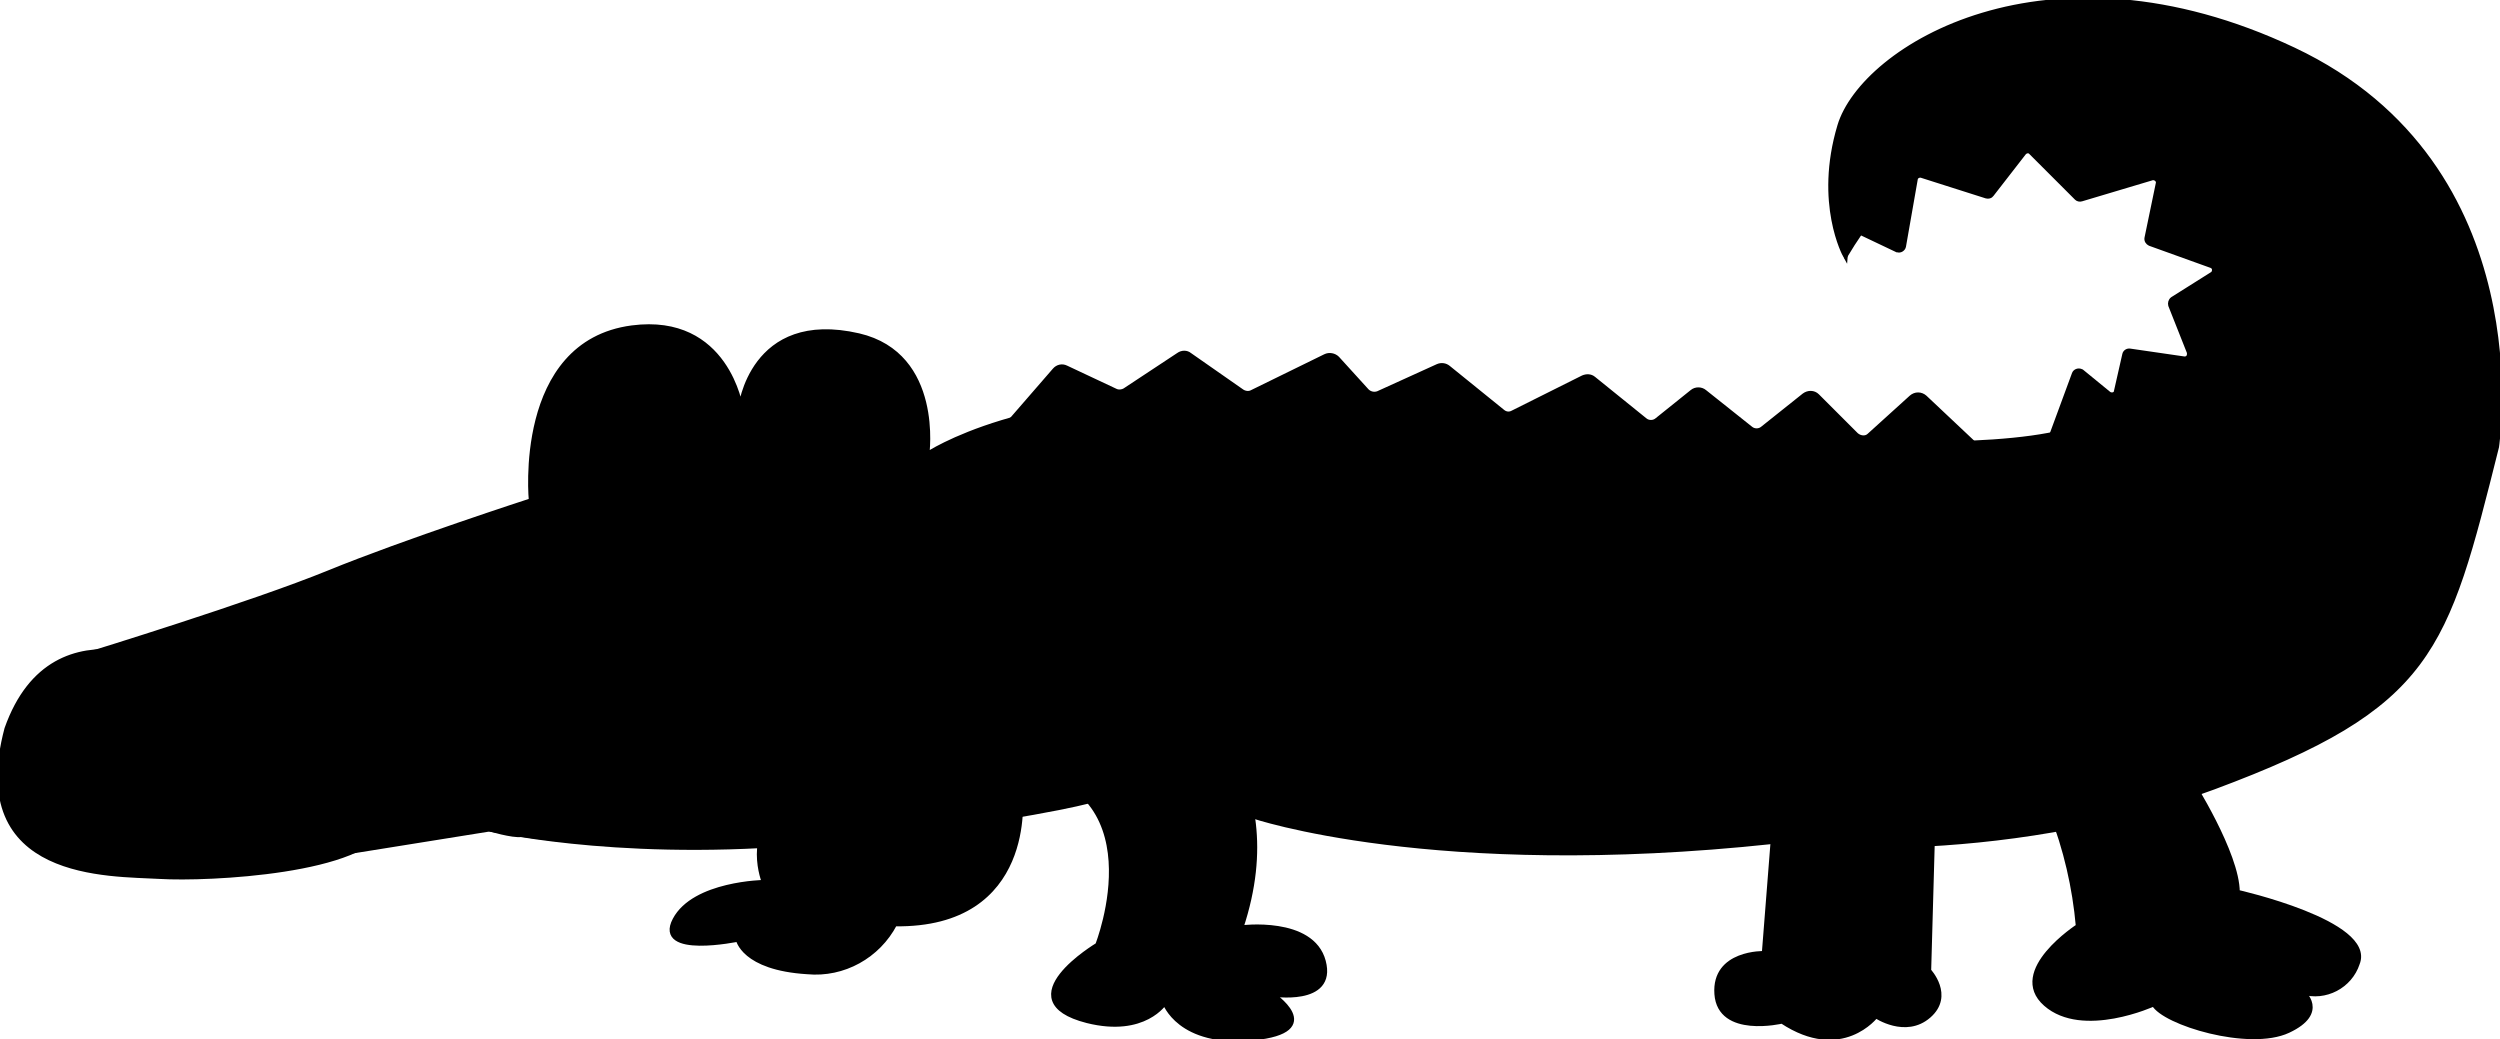
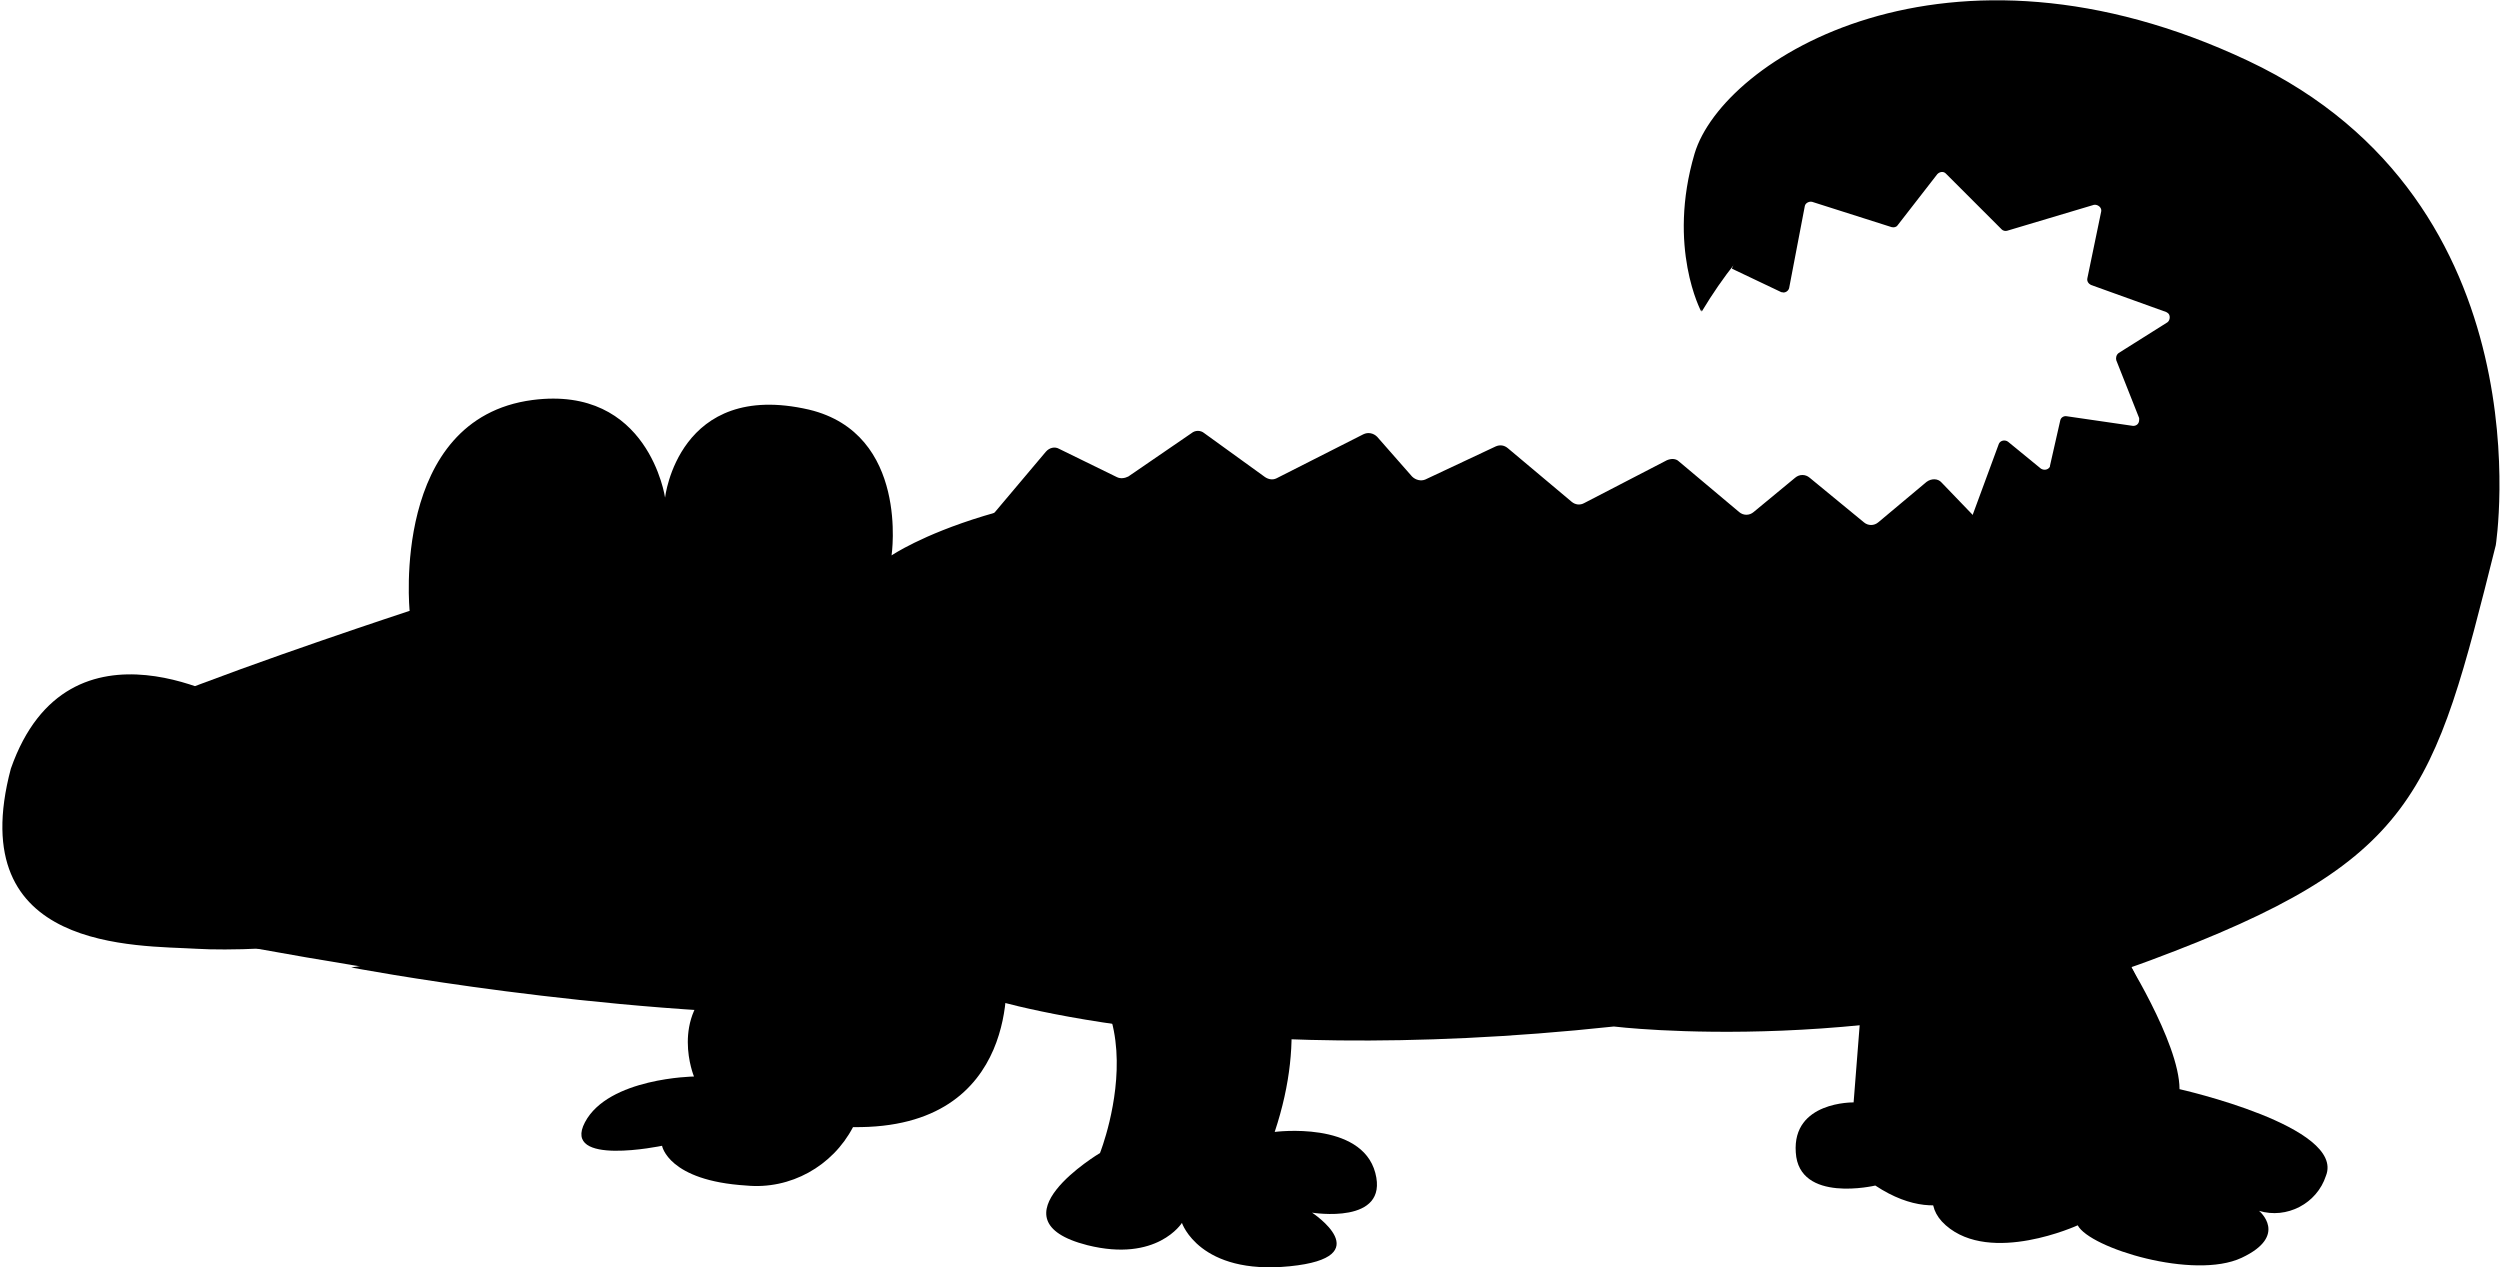
- <svg xmlns="http://www.w3.org/2000/svg" version="1.1" id="Layer_1" x="0px" y="0px" viewBox="0 0 506.3 210.3" style="enable-background:new 0 0 506.3 210.3;" xml:space="preserve">
-   <style type="text/css">
- 	.st0{stroke:#000000;stroke-miterlimit:10;}
- 	.st1{stroke:#000000;stroke-width:1.65;stroke-miterlimit:10;}
- </style>
-   <g id="Crococdile">
-     <path class="st0" d="M391.4,168.1l-0.8,28.5c0,0,4.7,5,0,9.1s-10.7,0-10.7,0s-6.9,9.1-19,1.1c0,0-12.6,3-13.2-5.5s9.6-8.2,9.6-8.2   l1.9-24.2" />
-     <path class="st0" d="M206.6,161.1c0,0,2.9,26.4-25.4,26c-3.4,6.5-10.4,10.4-17.7,9.7c-13-0.8-14-6.6-14-6.6s-16.7,3.5-12.8-3.9   s18.1-7.6,18.1-7.6s-4.1-9.9,4.1-15.9" />
-     <path class="st0" d="M414.5,90.9l5.6-15.2c0.2-0.5,0.8-0.7,1.3-0.5c0.1,0,0.1,0.1,0.2,0.1l5.5,4.5c0.5,0.3,1.1,0.2,1.4-0.2   c0.1-0.1,0.1-0.2,0.1-0.3l1.7-7.5c0.1-0.5,0.6-0.8,1.1-0.7l11,1.6c0.6,0,1-0.4,1-1c0-0.1,0-0.2,0-0.3l-3.8-9.6   c-0.1-0.4,0-0.9,0.4-1.2l8.1-5.1c0.4-0.3,0.5-1,0.2-1.4c-0.1-0.1-0.2-0.2-0.4-0.3l-12.5-4.5c-0.4-0.2-0.7-0.6-0.6-1.1l2.3-11.1   c0.1-0.5-0.3-1-0.9-1.1c-0.1,0-0.2,0-0.3,0l-14.4,4.3c-0.3,0.1-0.7,0-0.9-0.2l-9.3-9.3c-0.4-0.4-1-0.3-1.4,0.1c0,0,0,0,0,0   l-6.6,8.5c-0.2,0.3-0.6,0.4-1,0.3l-13.2-4.2c-0.5-0.1-1.1,0.2-1.2,0.7c0,0,0,0,0,0l-2.4,13.7c-0.1,0.5-0.7,0.9-1.2,0.7   c-0.1,0-0.1,0-0.1,0l-8.2-3.9c0,0,11.3-36,49.5-27S475,64,457.2,75S414.5,90.9,414.5,90.9z" />
-     <path class="st0" d="M203.1,87.1L213.6,75c0.6-0.7,1.5-0.9,2.3-0.5l10,4.7c0.6,0.3,1.4,0.2,1.9-0.1l10.9-7.2c0.7-0.5,1.6-0.5,2.2,0   l10.6,7.4c0.6,0.4,1.4,0.5,2,0.2l14.9-7.3c0.8-0.4,1.8-0.2,2.4,0.4l6,6.6c0.6,0.6,1.5,0.8,2.3,0.5l12.1-5.5   c0.7-0.3,1.5-0.2,2.1,0.3l11,8.9c0.6,0.5,1.4,0.6,2.1,0.2l14.2-7.1c0.7-0.3,1.5-0.3,2.1,0.2l10.4,8.4c0.7,0.6,1.8,0.6,2.5,0   l7.1-5.7c0.7-0.6,1.8-0.6,2.5,0l9.3,7.4c0.7,0.6,1.8,0.6,2.5,0l8.4-6.7c0.8-0.6,1.9-0.6,2.6,0.1l7.9,7.9c0.8,0.7,2,0.8,2.7,0.1   l8.5-7.7c0.8-0.7,1.9-0.7,2.7,0l12.1,11.4" />
-     <path class="st0" d="M251.7,164.6c0,0-35.2-4.7-42.9-1.4s-63.8,13.2-109.7,4.7l-32.4,5.2L18,132.5c0,0,33.2-10.2,48.6-16.5   s41-14.6,41-14.6s-3.2-31.9,20.4-35c19.2-2.5,22,16.2,22,16.2s2.2-19.6,23.9-14.6c16.7,3.9,13.8,24.1,13.8,24.1   s19.8-13.6,63.1-11.6s136.3,14.7,167.1,7c33-8.2,40.8-21.5,35.5-38s-51.2-45.3-79.6,2.1c0,0-18.6-45,45.8-48.7s89.1,44.1,84.6,79.2   s-10.7,59.8-60.6,75.9c0,0,9.5,14.9,9.5,22.7c0,0,27.6,6.2,24.3,14.4c-1.5,4.6-6.5,7.2-11.1,5.8c0,0,5,4.1-2.9,7.8   s-25.2-1.6-27.2-5.4c0,0-14.4,6.6-21.9,0s6.6-15.7,6.6-15.7c-0.7-7.9-2.5-15.7-5.4-23.1L251.7,164.6z" />
-     <path class="st0" d="M39.1,137.1c0,0,13-12.8,26.8-3.9c11.4,7.1,16.4,21.1,12,33.8c-3.5,9.5-35.7,11.1-45.6,10.5s-39,0.6-30.9-29.9   C11.1,120.2,39.1,137.1,39.1,137.1z" />
-     <path class="st0" d="M204.4,154.9c31.1,3.3,17.9,36.5,17.9,36.5s-18.6,11.1-2.1,15.3c11.6,2.9,15.7-3.7,15.7-3.7s2.9,8.7,17.9,7.2   s3.7-8.9,3.7-8.9s12.8,2.1,10.5-6.6s-16.7-6.8-16.7-6.8c10.7-32.2-12.6-47.4-12.6-47.4c-7.9-4.6-17.5-5.4-26-2.1" />
-     <ellipse class="st0" cx="128.8" cy="84.3" rx="7.1" ry="8.8" />
-     <ellipse class="st0" cx="131.3" cy="85.7" rx="2.5" ry="2.8" />
-     <ellipse class="st0" cx="167.6" cy="84.3" rx="7.1" ry="8.8" />
-     <ellipse class="st0" cx="170.1" cy="85.7" rx="2.5" ry="2.8" />
-     <path class="st0" d="M65.1,141.8c0,2.4-3.5,2.4-7.9,2.4s-7.9,0-7.9-2.4s3.5-4.3,7.9-4.3S65.1,139.4,65.1,141.8z" />
-     <path class="st0" d="M28,141.2c0,2.4-3.5,2.4-7.9,2.4s-7.9,0-7.9-2.4s3.5-4.2,7.9-4.2S28,138.9,28,141.2z" />
-     <path class="st1" d="M79.3,160.2l100.9-19.5c0,0,4.4-0.3,8.8-7.1" />
-     <path class="st0" d="M208.3,110.4l12.3-8.7c1.5-1,3.5-0.9,4.9,0.2l6.6,5.6c1.4,1.2,3.4,1.3,4.8,0.3l10.5-7.2c1.6-1.1,3.6-0.9,5,0.4   l5.4,5.2c1.3,1.3,3.3,1.5,4.8,0.6l11.7-7c1.3-0.8,3-0.8,4.3,0.1l9.3,6.4c1.3,0.9,2.9,0.9,4.2,0.2l10-5.8c1.6-0.9,3.5-0.6,4.8,0.6   l6,6c1.2,1.2,3,1.5,4.6,0.8l14.5-7.2c1.5-0.7,3.2-0.5,4.4,0.6l9.5,8.5c1.2,1.1,3,1.3,4.4,0.6l15.3-7.6c1.4-0.7,3.1-0.5,4.3,0.5   l8.5,7c1.3,1.1,3.2,1.2,4.6,0.3l10.3-6.4c1.4-0.9,3.3-0.8,4.6,0.3l9.4,7.6L208.3,110.4z" />
-     <path class="st0" d="M373.7,51.7c2.6-35.9,28.5-39.2,45.5-41.1c23.1-2.6,78.9,14,73.7,74c-6.4,73.5-80,66.6-89.1,69   s-84.2,9.6-112.2,6.6s-40.2-1.9-40.2-1.9l2.2,6.9c0,0,36.6,12.6,105.6,5.2c0,0,44.8,5.5,89.1-11s46.9-27.4,57.3-68.9   c0,0,8.9-56.8-41.1-80.4s-87.2-0.3-91.9,15.4S373.7,51.7,373.7,51.7z" />
-     <path class="st0" d="M446.3,163.4c-3.9-8.9-16.6-25.2-16.6-25.2l-26.4,15.4c0,0,11.3,8.2,13.5,14.4L446.3,163.4z" />
-     <path class="st0" d="M220.5,162.2c0,0-6.7-11.7-12.1-13.1l-23.9-0.8L101,168.2c0,0,28.1,6.2,67.4,1.9S220.5,162.2,220.5,162.2z" />
-     <path class="st0" d="M184.5,148.3c-14,3.3-85.6,19.5-85.6,19.5s5,1.5,6.7,1.2C170.8,155.5,184.5,148.3,184.5,148.3z" />
-   </g>
+ <svg xmlns="http://www.w3.org/2000/svg" version="1.1" id="Layer_1" x="0px" y="0px" viewBox="233 -85.3 415 210.3" style="enable-background:new 233 -85.3 415 210.3;" xml:space="preserve">
+   <path d="M574.8,72.8l-0.8,28.5c0,0,4.7,5,0,9.1c-4.7,4.1-10.7,0-10.7,0s-6.9,9.1-19,1.1c0,0-12.7,3-13.2-5.5  c-0.6-8.5,9.6-8.3,9.6-8.3l1.9-24.2" />
+   <path d="M400,75.8c0,0,2.9,26.4-25.4,26c-3.4,6.5-10.4,10.4-17.7,9.7c-13-0.8-14-6.6-14-6.6s-16.7,3.5-12.8-3.9s18.1-7.6,18.1-7.6  s-4.1-9.9,4.1-15.9" />
+   <path d="M559.2,3.6l5.6-15.2c0.2-0.5,0.8-0.7,1.3-0.5c0.1,0,0.1,0.1,0.2,0.1l5.5,4.5c0.5,0.3,1.1,0.2,1.4-0.2  c0.1-0.1,0.1-0.2,0.1-0.3l1.7-7.5c0.1-0.5,0.6-0.8,1.1-0.7l11,1.6c0.6,0,1-0.4,1-1c0-0.1,0-0.2,0-0.3l-3.8-9.6  c-0.1-0.4,0-0.9,0.4-1.2l8.1-5.1c0.4-0.3,0.5-1,0.2-1.4c-0.1-0.1-0.2-0.2-0.4-0.3l-12.5-4.5c-0.4-0.2-0.7-0.6-0.6-1.1l2.3-11.1  c0.1-0.5-0.3-1-0.9-1.1c-0.1,0-0.2,0-0.3,0l-14.4,4.3c-0.3,0.1-0.7,0-0.9-0.2l-9.3-9.3c-0.4-0.4-1-0.3-1.4,0.1c0,0,0,0,0,0l-6.6,8.5  c-0.2,0.3-0.6,0.4-1,0.3l-13.2-4.2c-0.5-0.1-1.1,0.2-1.2,0.7c0,0,0,0,0,0L530-37.5c-0.1,0.5-0.7,0.9-1.2,0.7c-0.1,0-0.1,0-0.1,0  l-8.2-3.9c0,0,11.3-36,49.5-27c38.2,9.1,49.8,44.3,31.9,55.3C584-1.3,559.2,3.6,559.2,3.6z" />
+   <path d="M396.4,1.8l10.2-12.1c0.6-0.7,1.5-0.9,2.2-0.5l9.6,4.7c0.6,0.3,1.3,0.2,1.9-0.1l10.5-7.2c0.6-0.5,1.5-0.5,2.1,0L443-6.1  c0.6,0.4,1.3,0.5,1.9,0.2l14.4-7.3c0.8-0.4,1.7-0.2,2.3,0.4l5.8,6.6c0.6,0.6,1.5,0.8,2.2,0.5l11.7-5.5c0.7-0.3,1.4-0.2,2,0.3  l10.6,8.9c0.6,0.5,1.4,0.6,2.1,0.2l13.7-7.1c0.7-0.3,1.5-0.3,2,0.2l10,8.4c0.7,0.6,1.7,0.6,2.4,0l6.9-5.7c0.7-0.6,1.7-0.6,2.4,0  l9,7.4c0.7,0.6,1.7,0.6,2.4,0l8-6.7c0.8-0.6,1.9-0.6,2.5,0.1l7.6,7.9c0.7,0.7,1.9,0.8,2.6,0.1l8.2-7.7c0.7-0.7,1.9-0.7,2.6,0  l11.7,11.4" />
+   <path d="M445.1,79.3c0,0-35.2-4.7-42.9-1.4s-38.8,10.2-126.4-5.7l-12.4-4.8L245,44c0,0-0.4-7.1,15-13.3s41-14.6,41-14.6  s-3.2-31.9,20.4-35c19.3-2.5,22,16.2,22,16.2s2.2-19.6,23.9-14.6C384-13.3,381,6.9,381,6.9s19.8-13.6,63.1-11.6s84.8,14.7,115.6,7  c33-8.3,40.8-21.5,35.5-38S544-81,515.5-33.6c0,0-18.6-45,45.8-48.7c64.4-3.7,89.1,44.1,84.6,79.2c-4.5,35.1-10.7,59.8-60.6,75.9  c0,0,9.5,14.9,9.5,22.7c0,0,27.6,6.2,24.3,14.4c-1.5,4.6-6.5,7.2-11.1,5.8c0,0,5,4.1-2.9,7.8s-25.2-1.6-27.2-5.4  c0,0-14.4,6.6-21.9,0s6.6-15.7,6.6-15.7c-0.7-7.9-2.5-15.7-5.4-23.1L445.1,79.3z" />
+   <path d="M272.5,31.8c0,0,13-12.8,26.8-3.9c11.4,7.1,16.4,21.1,12,33.8c-3.5,9.5-35.7,11.1-45.6,10.5c-9.9-0.6-39,0.6-30.9-29.9  C244.4,14.9,272.5,31.8,272.5,31.8z" />
+   <path d="M397.7,69.6c31.1,3.3,17.9,36.5,17.9,36.5s-18.6,11.1-2.1,15.3c11.6,2.9,15.7-3.7,15.7-3.7s2.9,8.7,17.9,7.2  s3.7-8.9,3.7-8.9s12.8,2.1,10.5-6.6s-16.7-6.8-16.7-6.8c10.7-32.2-12.6-47.4-12.6-47.4c-7.9-4.6-17.5-5.4-26-2.1" />
+   <ellipse cx="322.1" cy="-1" rx="7.1" ry="8.8" />
+   <ellipse cx="324.6" cy="0.4" rx="2.5" ry="2.8" />
+   <ellipse cx="360.9" cy="-1" rx="7.1" ry="8.8" />
+   <ellipse cx="363.4" cy="0.4" rx="2.5" ry="2.8" />
+   <path d="M298.5,36.5c0,2.4-3.5,2.4-7.9,2.4c-4.4,0-7.9,0-7.9-2.4s3.5-4.3,7.9-4.3C294.9,32.2,298.5,34.1,298.5,36.5z" />
+   <path d="M261.3,35.9c0,2.4-3.5,2.4-7.9,2.4c-4.4,0-7.9,0-7.9-2.4s3.5-4.2,7.9-4.2C257.8,31.7,261.3,33.6,261.3,35.9z" />
+   <path d="M304.1,63.9l69.5-8.5c0,0,4.4-0.3,8.8-7.1" />
+   <path d="M401.6,25.1l12.3-8.7c1.5-1,3.5-0.9,4.9,0.2l6.6,5.6c1.4,1.2,3.4,1.3,4.8,0.3l10.5-7.2c1.6-1.1,3.6-0.9,5,0.4l5.4,5.2  c1.3,1.3,3.3,1.5,4.8,0.6l11.7-7c1.3-0.8,3-0.8,4.3,0.1l9.3,6.4c1.3,0.9,2.9,0.9,4.3,0.2l10-5.8c1.6-0.9,3.5-0.6,4.8,0.6l6,6  c1.2,1.2,3,1.5,4.6,0.8l14.5-7.2c1.5-0.7,3.2-0.5,4.4,0.6l9.5,8.5c1.2,1.1,3,1.3,4.4,0.6L559,18c1.4-0.7,3.1-0.5,4.3,0.5l8.5,7  c1.3,1.1,3.2,1.2,4.6,0.3l10.3-6.4c1.4-0.9,3.3-0.8,4.6,0.3l9.4,7.6L401.6,25.1z" />
+   <path d="M515.4-33.6c2.6-35.9,28.5-39.2,45.5-41.1c23.1-2.6,78.9,14,73.7,74c-6.4,73.5-80,66.6-89.1,69c-9.1,2.4-84.2,9.6-112.2,6.6  S393.1,73,393.1,73l2.2,6.9c0,0,36.6,12.6,105.6,5.2c0,0,44.8,5.5,89.1-11s46.9-27.4,57.3-68.9c0,0,8.9-56.8-41.1-80.4  s-87.2-0.3-91.9,15.4C509.7-44.2,515.4-33.6,515.4-33.6z" />
+   <path d="M588,77.7c-3.8-8.9-16.6-25.2-16.6-25.2L545,67.9c0,0,11.5,9.5,13.7,15.7L588,77.7z" />
+   <path d="M413.8,76.9c0,0-6.7-11.7-12.1-13.1l-24.5-2.2l-85.9,13.7c0,0,41.4,7.9,81,7.9C391.8,83.2,413.8,76.9,413.8,76.9z" />
</svg>
